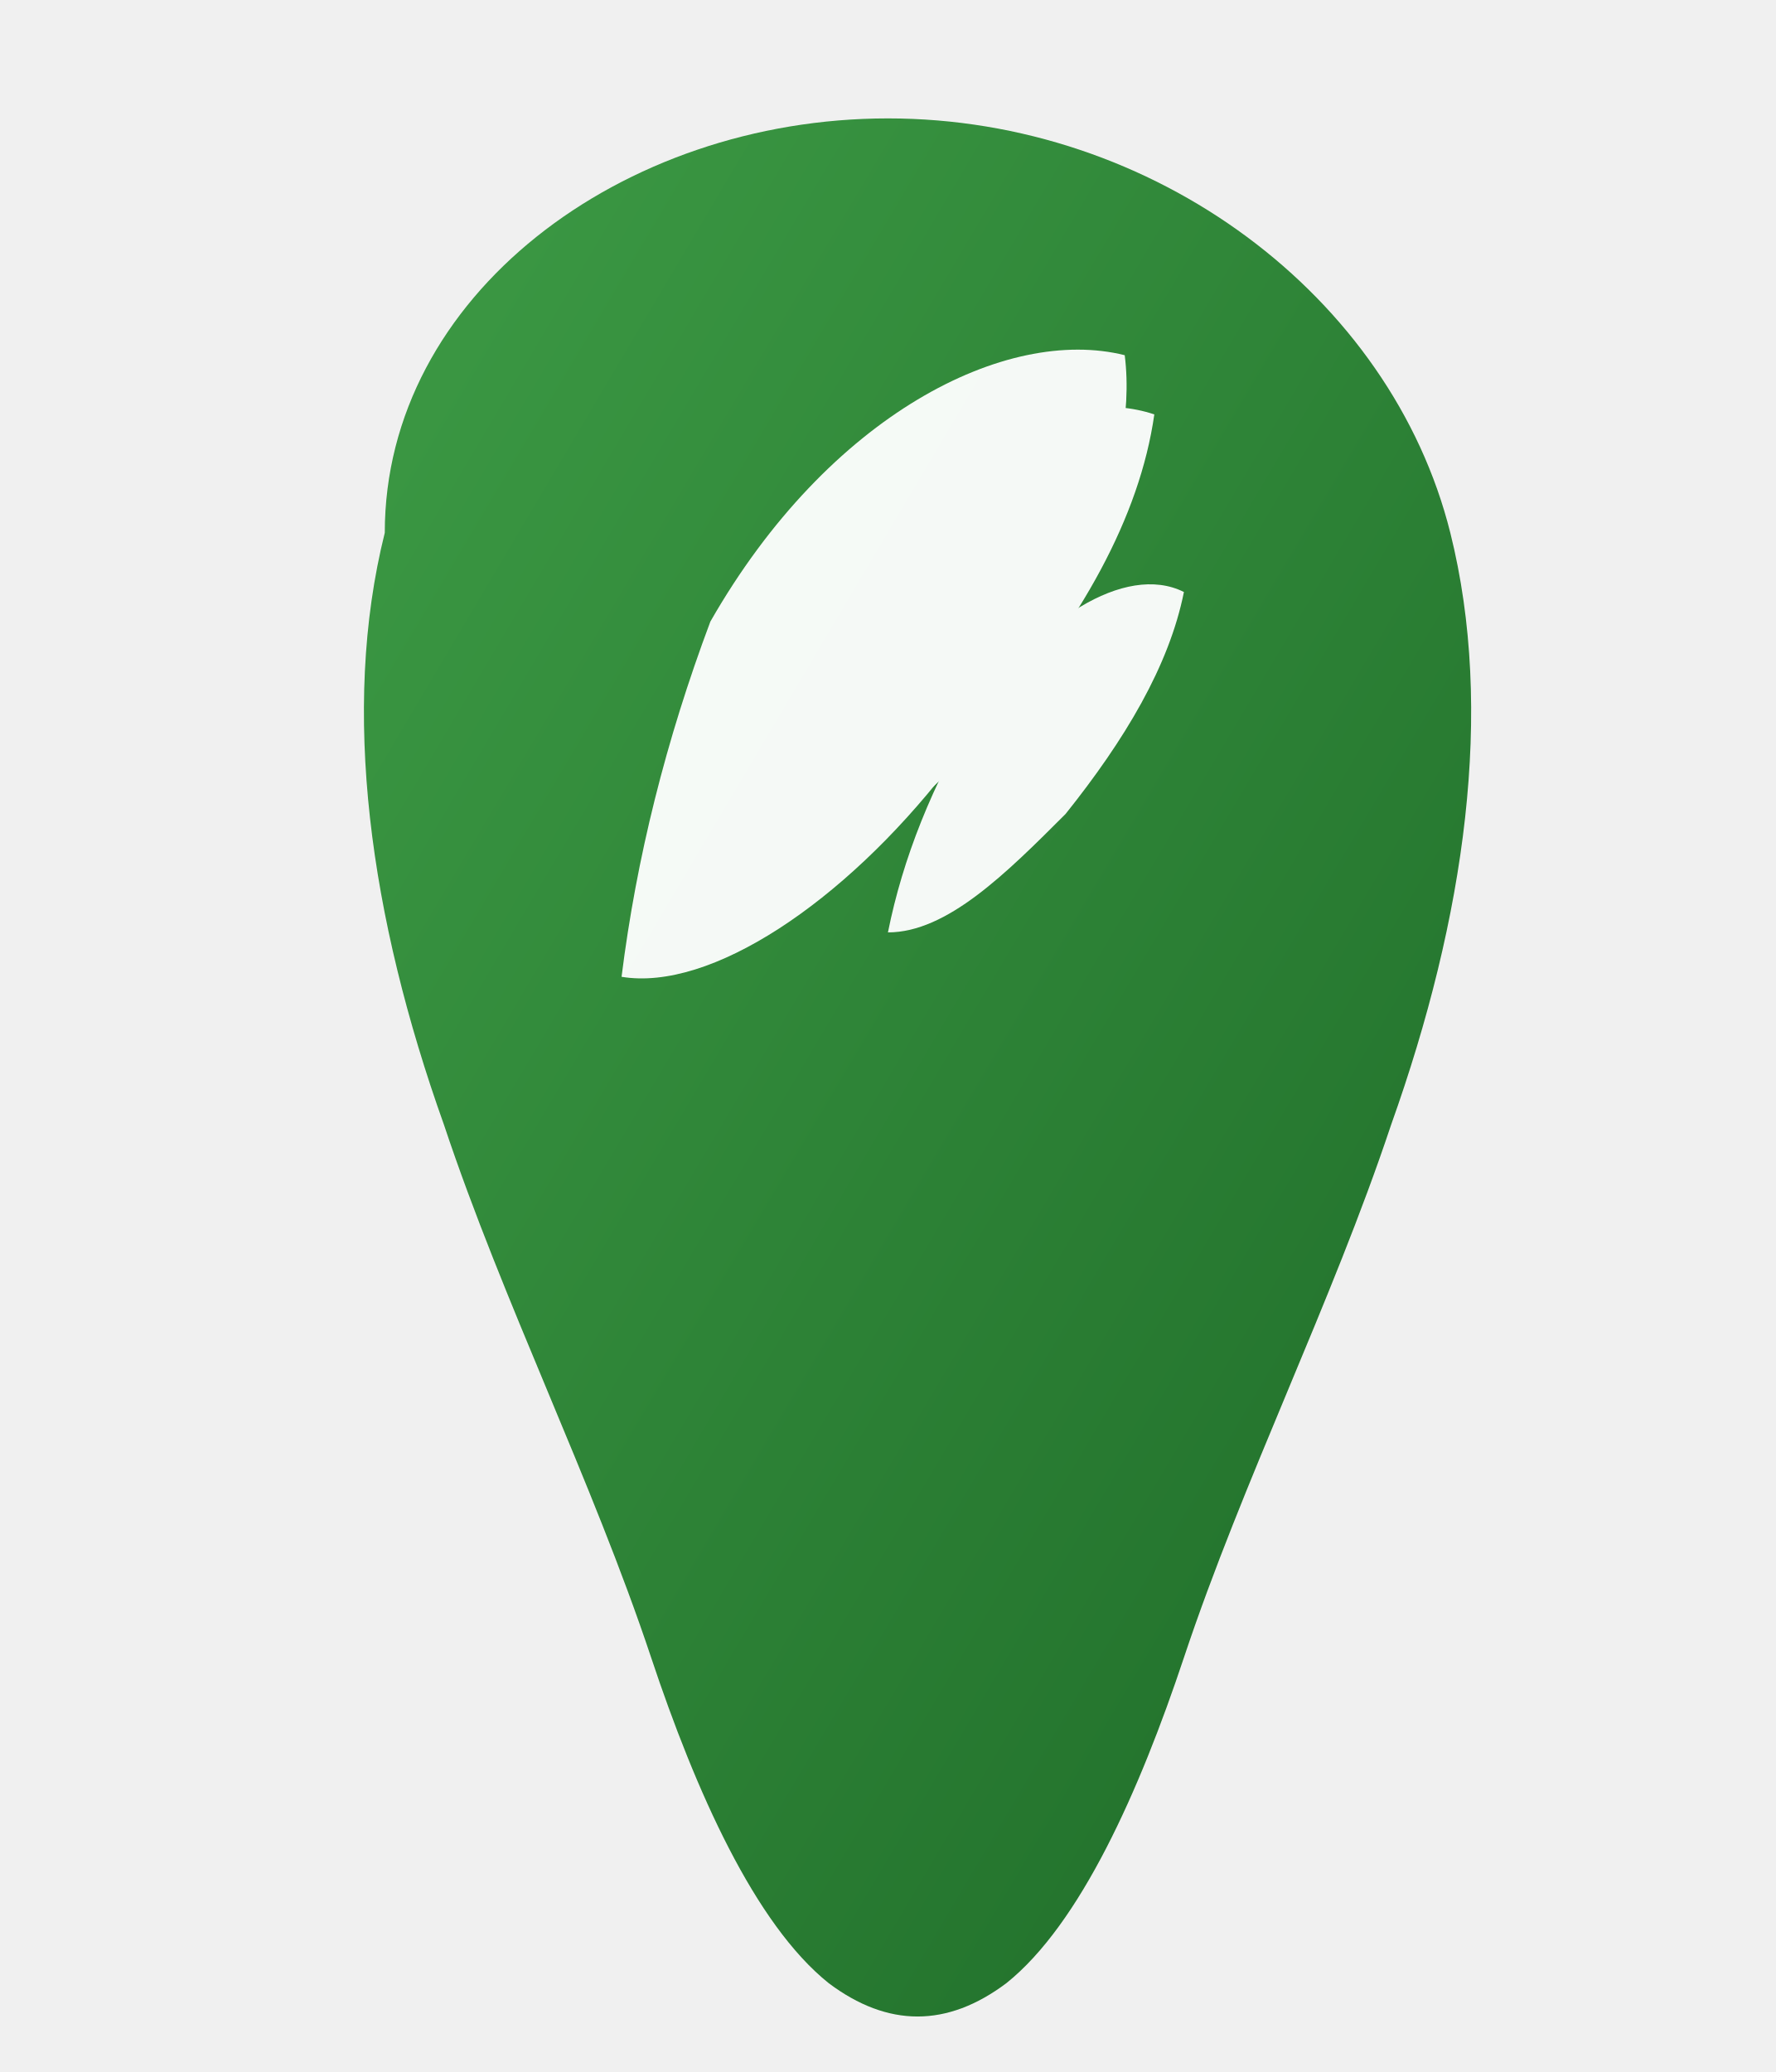
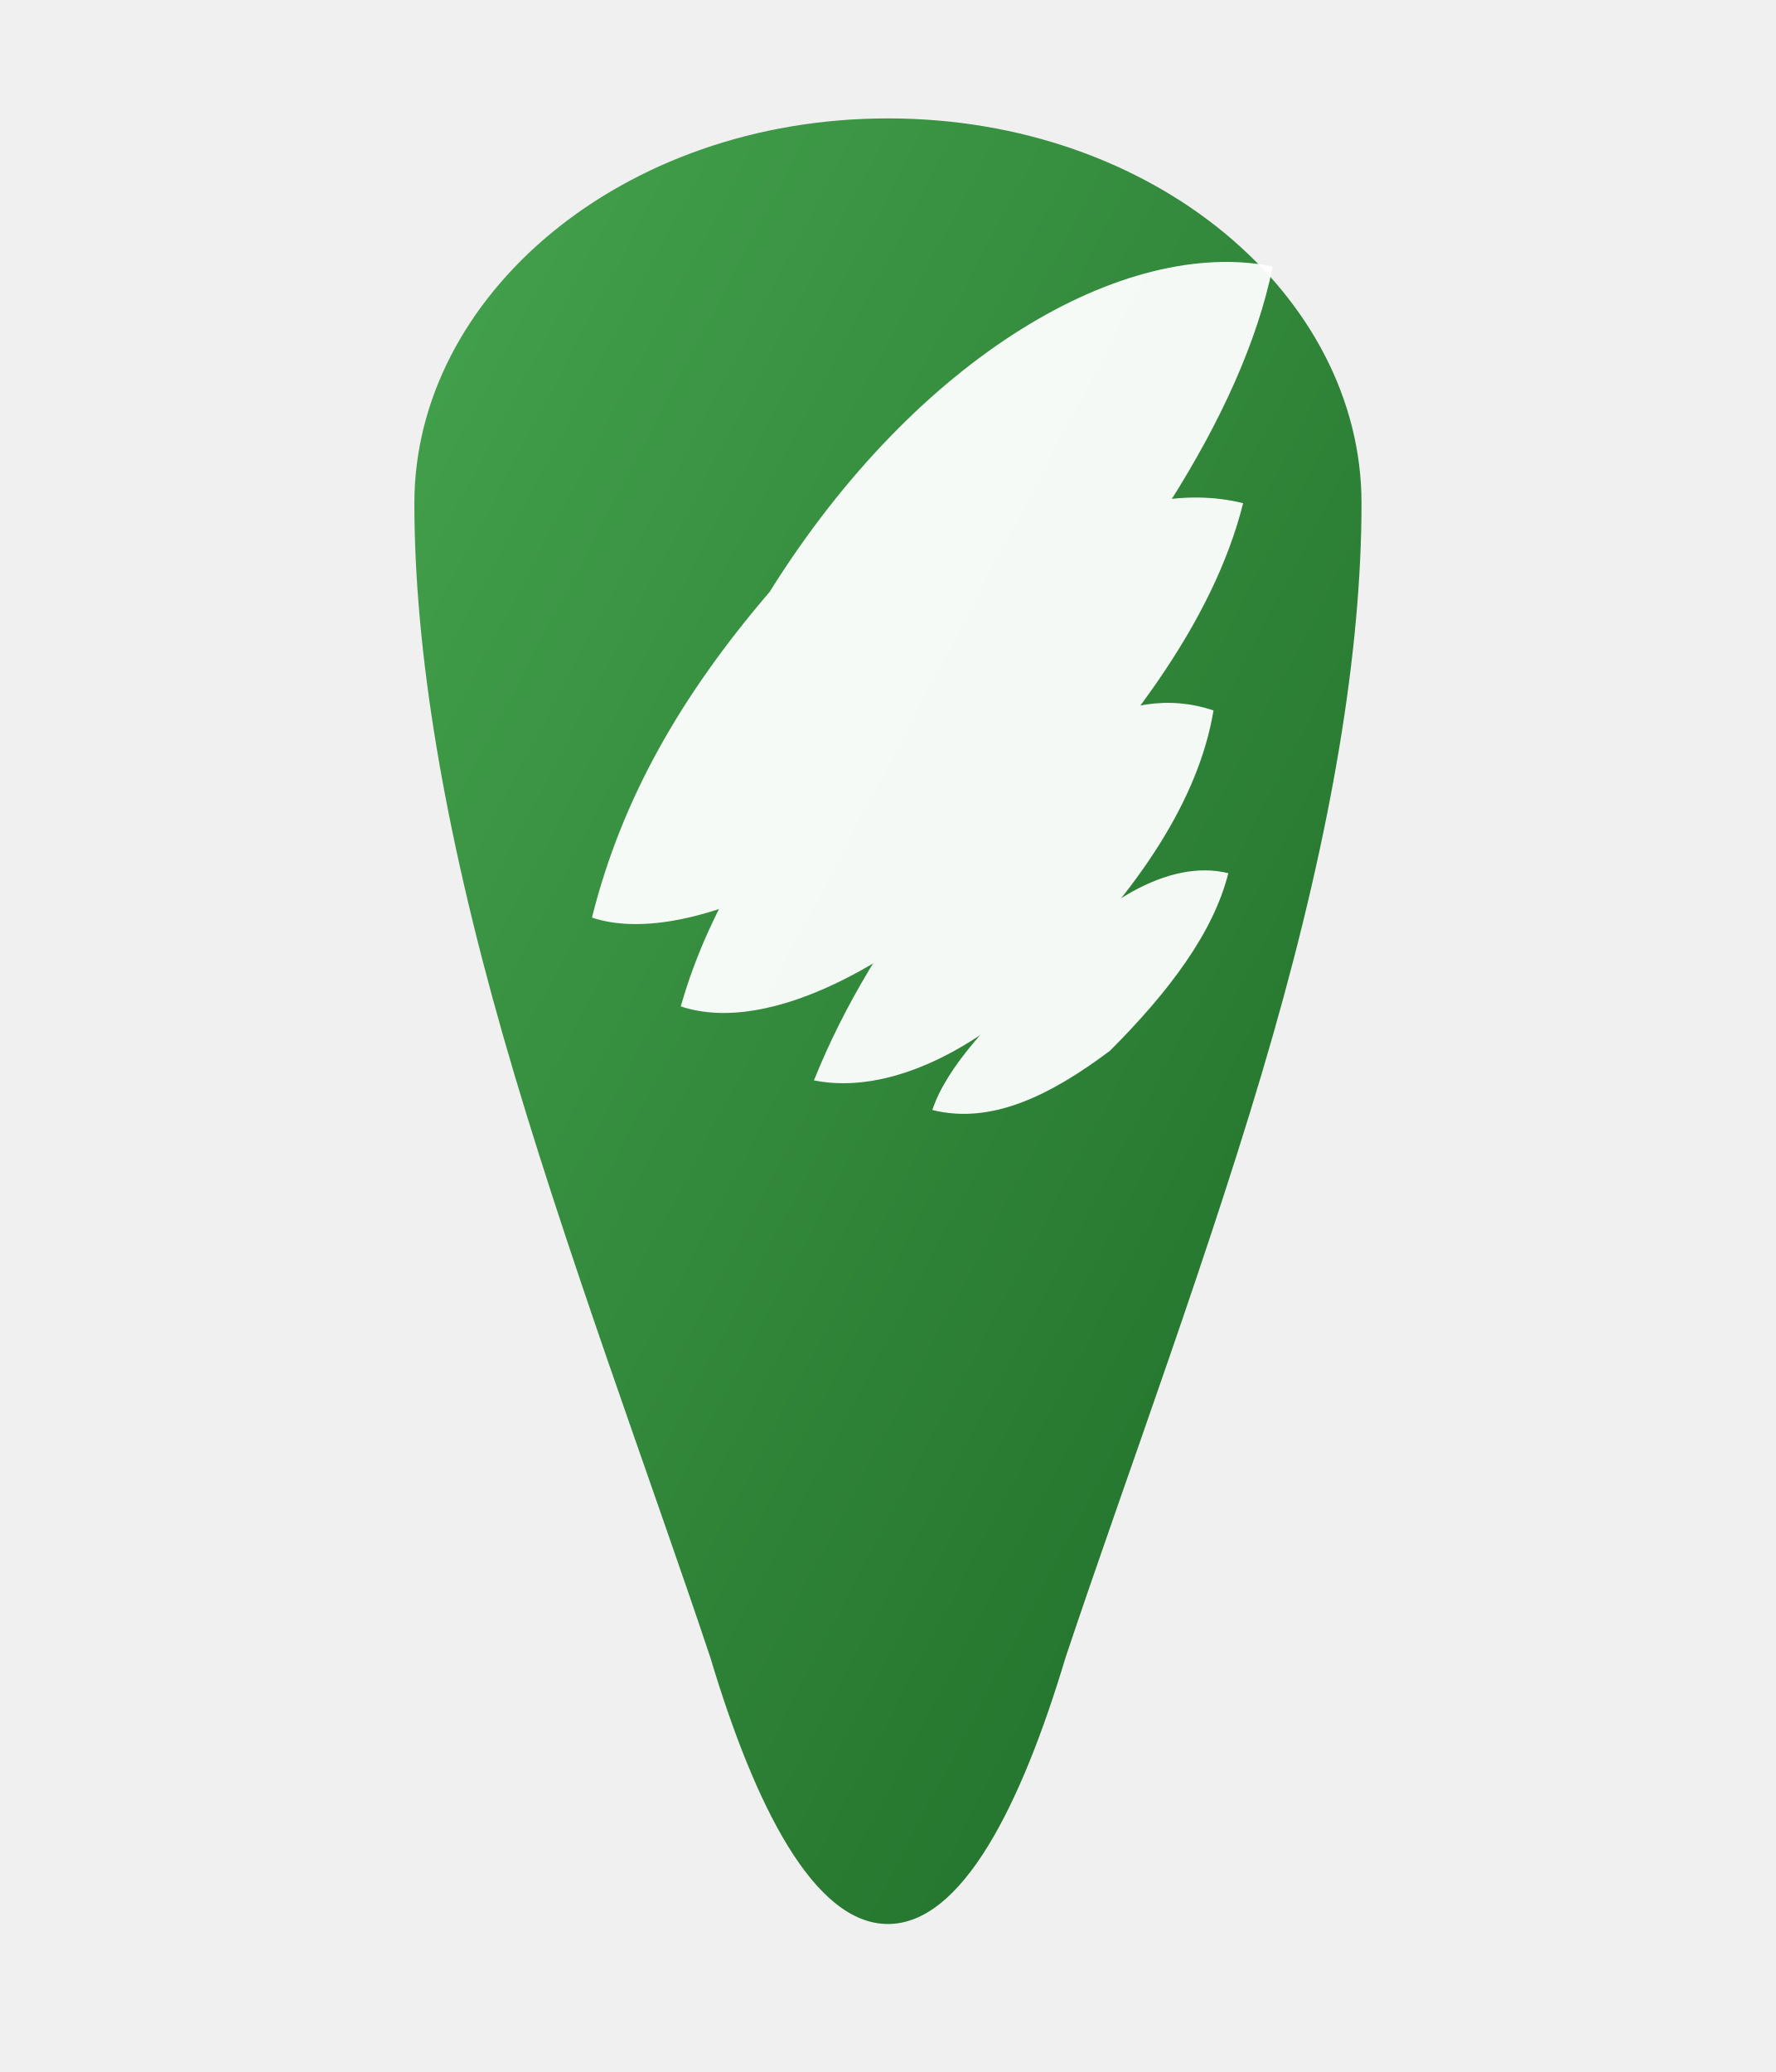
<svg xmlns="http://www.w3.org/2000/svg" viewBox="0 0 120 140" role="img" aria-label="لوگوی کلینیک نخل">
  <defs>
-     <linearGradient id="toothFill" x1="0%" y1="0%" x2="100%" y2="100%">
-       <stop offset="0%" stop-color="#3d9b45" />
-       <stop offset="100%" stop-color="#1e6b28" />
+     <linearGradient id="g" x1="0%" y1="0%" x2="100%" y2="100%">
+       <stop offset="0%" stop-color="#45a34e" />
+       <stop offset="100%" stop-color="#1d6a26" />
    </linearGradient>
  </defs>
-   <path fill="url(#toothFill)" d="M60 8c18 0 34 12 38 28 3 12 1 26-4 40-4 12-10 24-14 36-3 9-7 18-12 22-4 3-8 3-12 0-5-4-9-13-12-22-4-12-10-24-14-36-5-14-7-28-4-40C26 20 42 8 60 8z" />
-   <g fill="#ffffff" opacity="0.95">
-     <path d="M48 42c8-14 20-20 28-18 1 8-4 18-12 28-7 9-16 15-22 14 1-8 3-16 6-24z" />
-     <path d="M58 38c6-8 14-12 20-10-1 7-5 14-11 21-5 6-12 11-17 12 1-7 4-15 8-23z" />
-     <path d="M66 48c4-6 10-10 14-8-1 5-4 10-8 15-4 4-8 8-12 8 1-5 3-10 6-15z" />
+   <path fill="url(#g)" d="M28 34c0-14 14-26 32-26s32 12 32 26c0 10-2 22-6 36-4 14-10 30-14 42-3 10-7 18-12 18s-9-8-12-18c-4-12-10-28-14-42-4-14-6-26-6-36z" />
+   <g fill="#fff" opacity="0.95">
+     <path d="M52 40c10-16 24-24 34-22-2 10-10 22-20 32-9 9-20 14-26 12 2-8 6-15 12-22z" />
+     <path d="M58 48c8-10 18-16 26-14-2 8-8 16-16 24-7 7-16 12-22 10 2-7 6-13 12-20z" />
+     <path d="M64 58c6-8 12-12 18-10-1 6-5 12-11 18-5 5-11 8-16 7 2-5 5-10 9-15z" />
+     <path d="M70 66c4-5 9-8 13-7-1 4-4 8-8 12-4 3-8 5-12 4 1-3 4-6 7-9z" />
  </g>
</svg>
